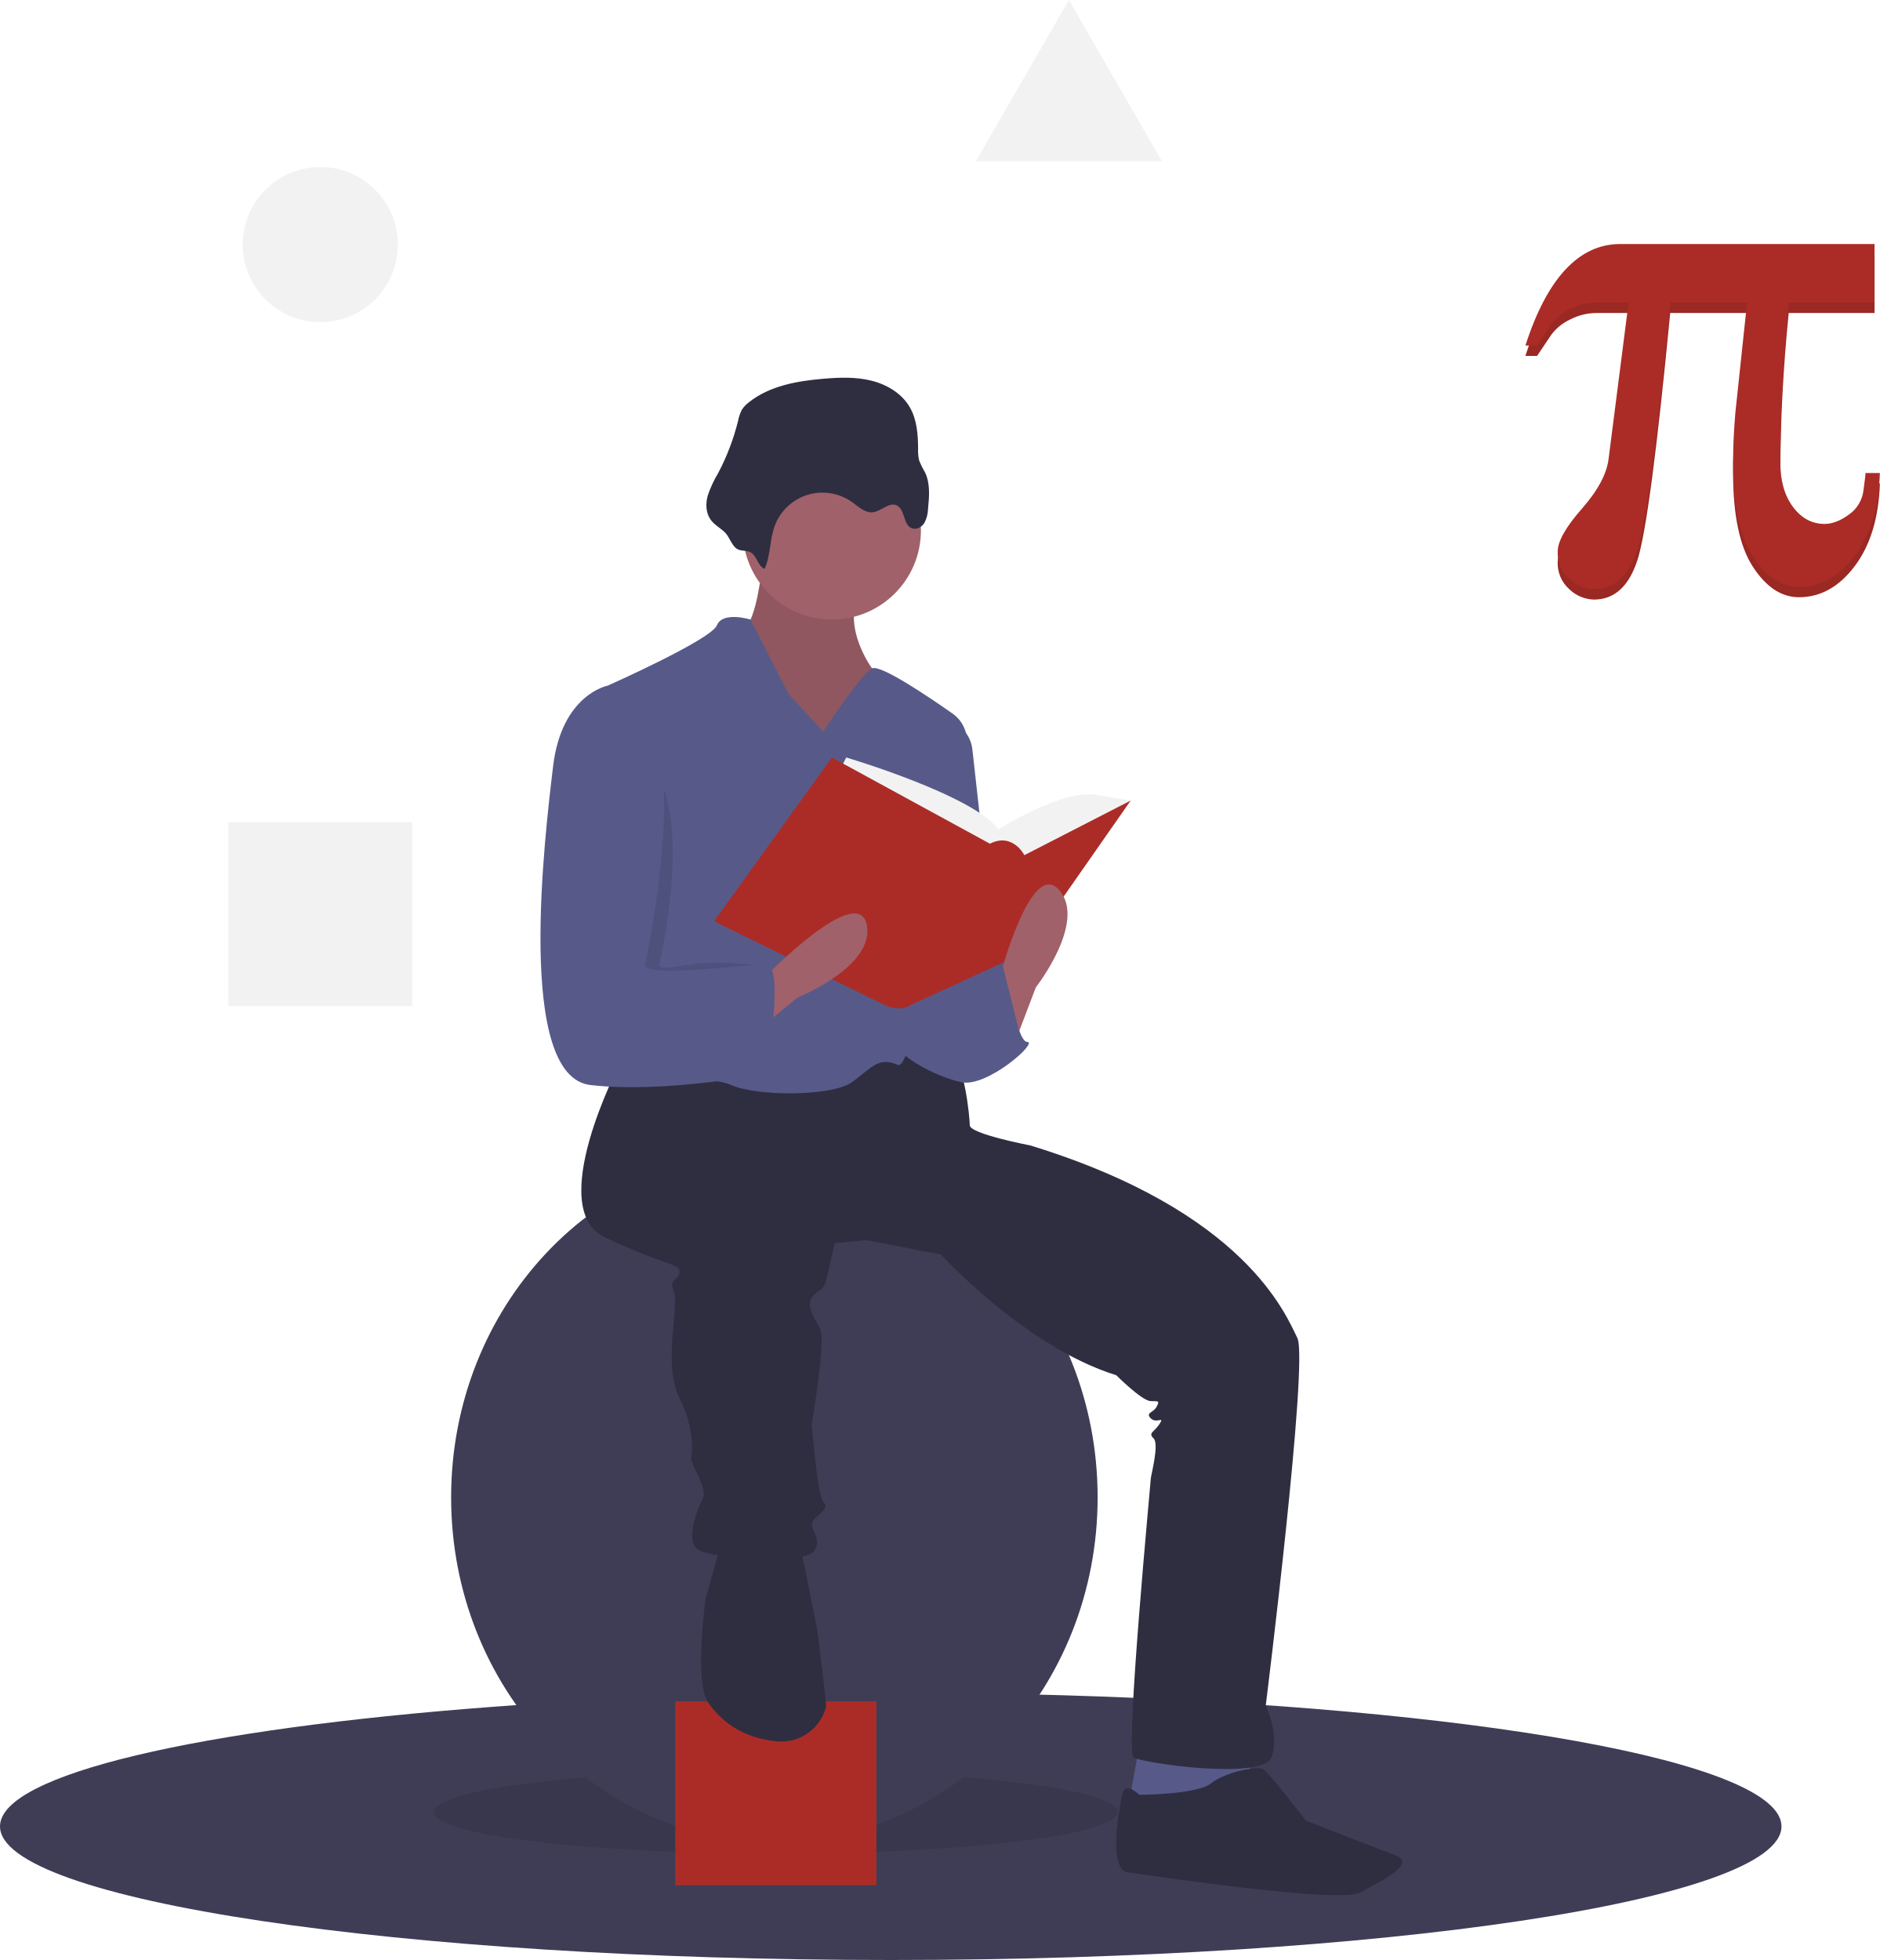
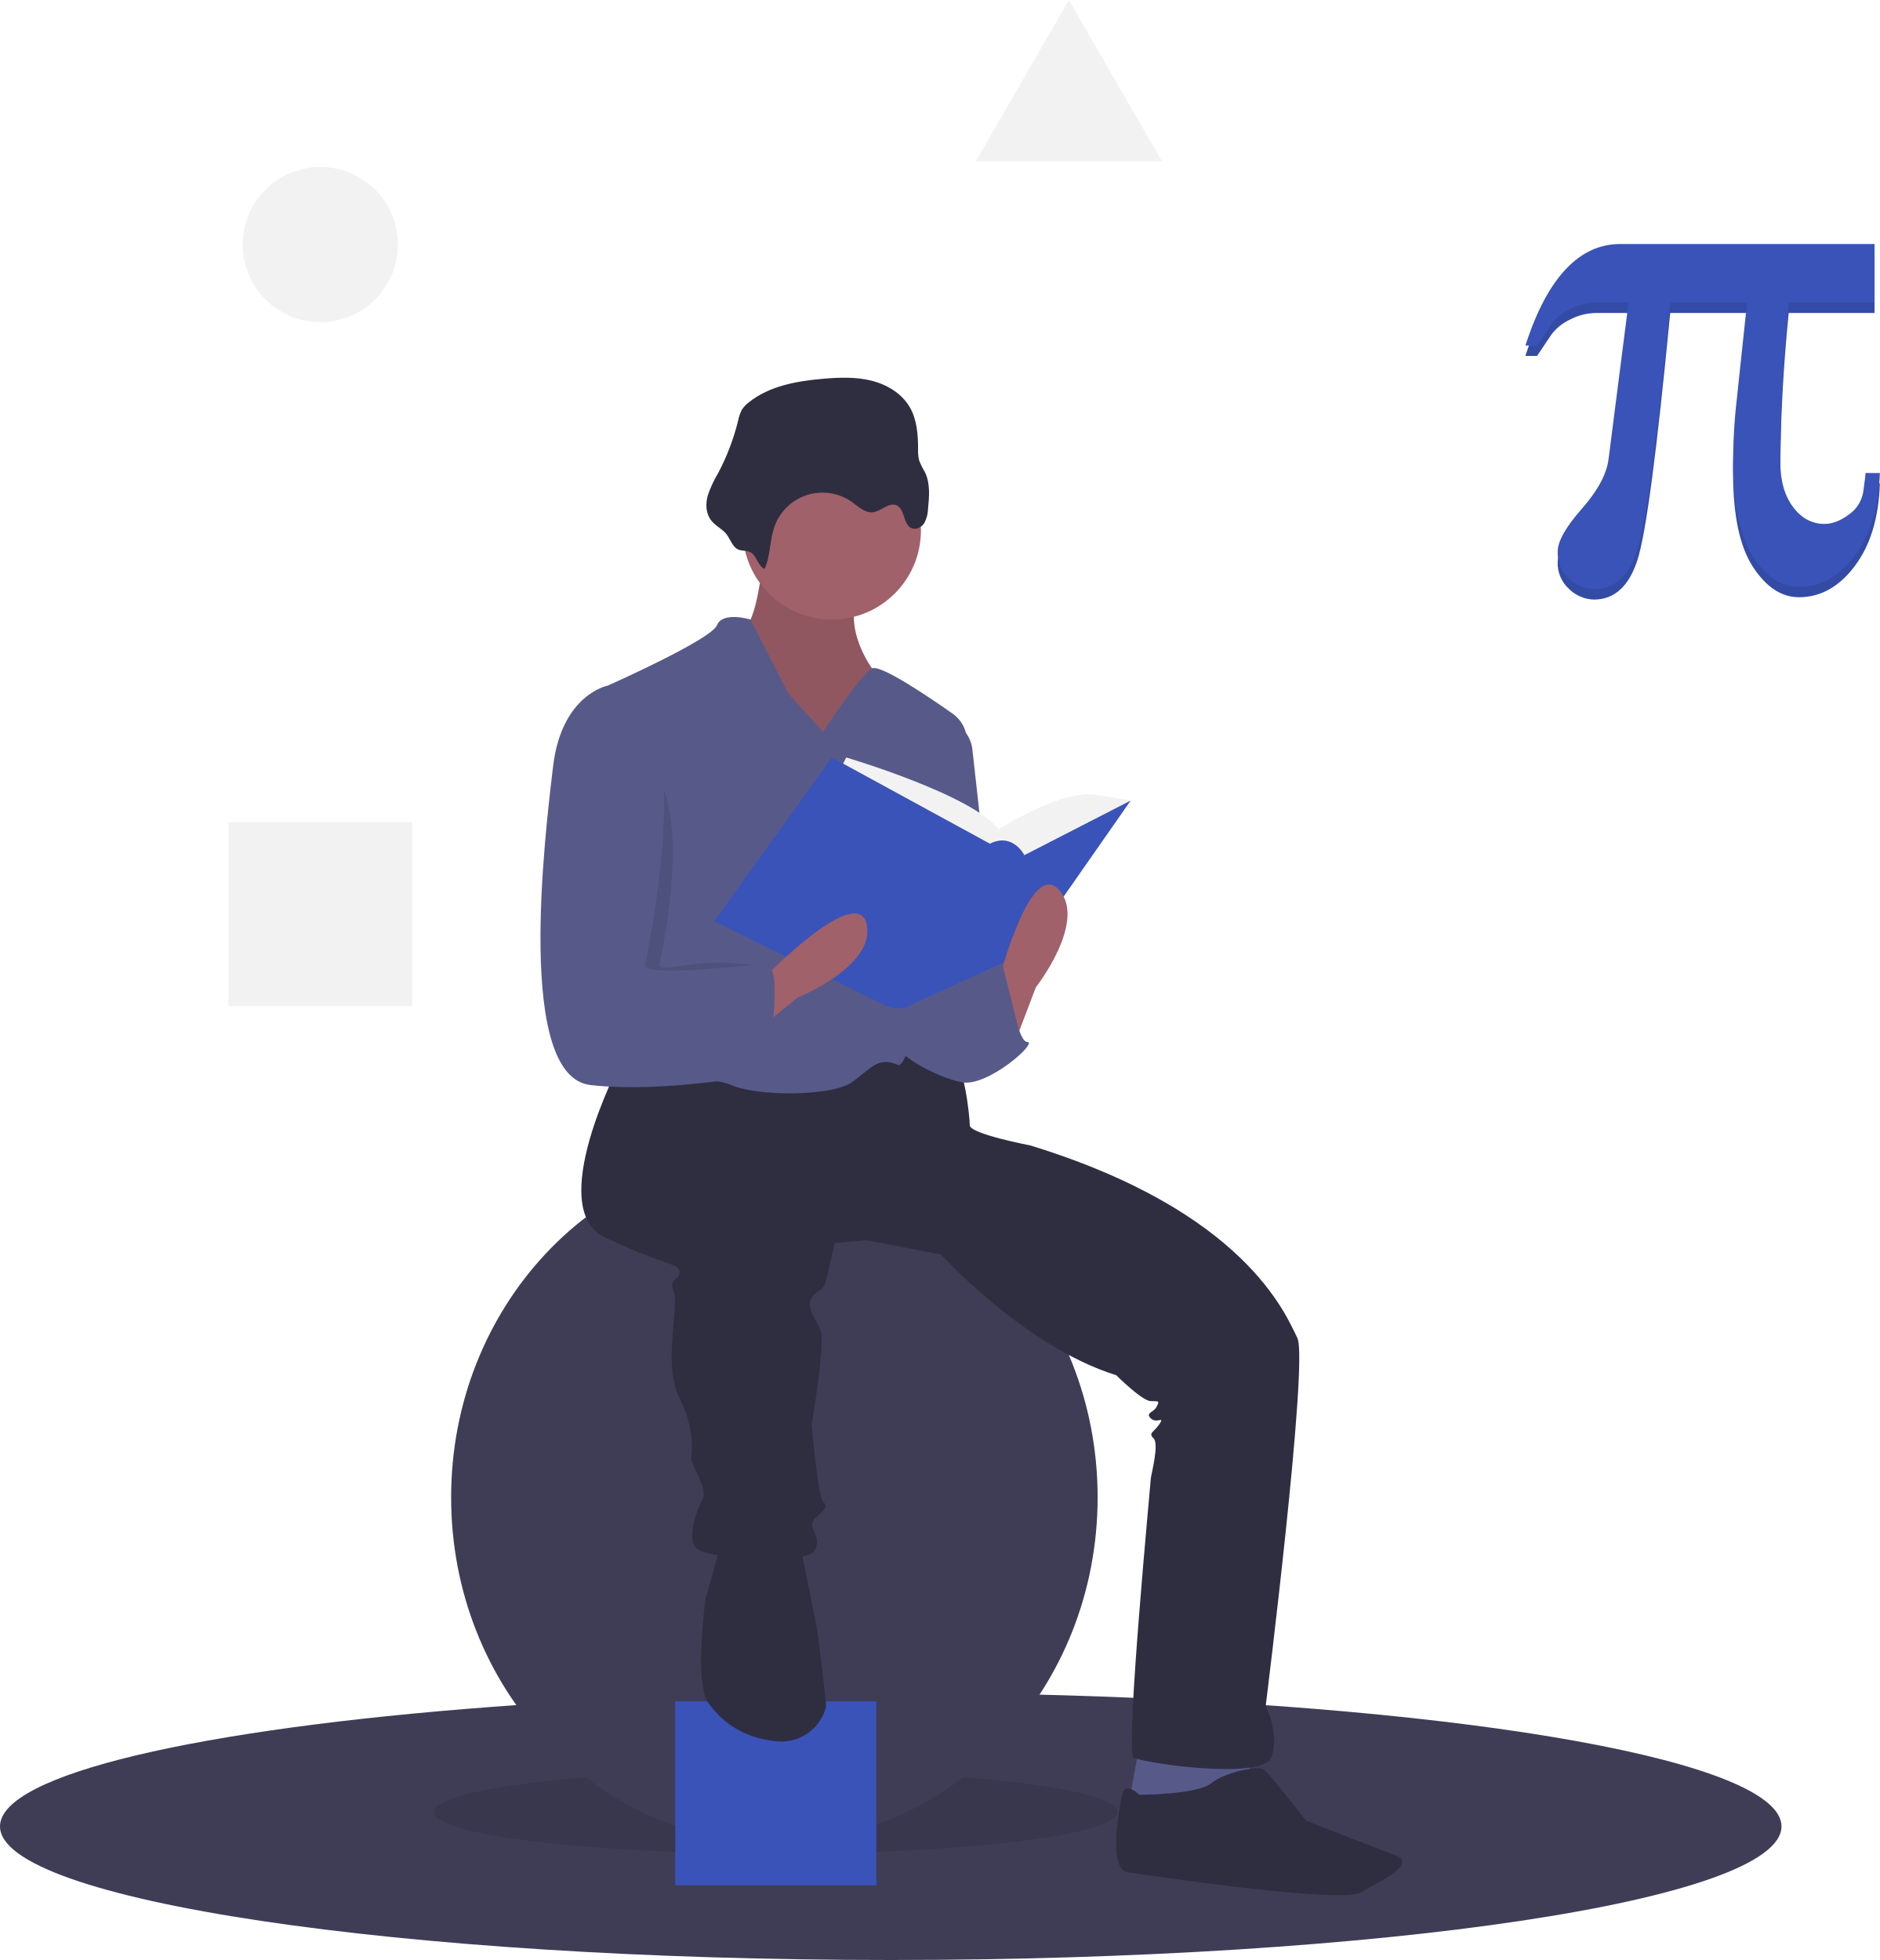
<svg xmlns="http://www.w3.org/2000/svg" data-name="Layer 1" width="654.237" height="682.114" viewBox="0 0 654.237 682.114">
  <path d="M892.882,744.557c0,25.68-138.79,46.5-310,46.5s-310-20.82-310-46.5c0-18.18,69.57-33.93,170.96-41.57,41.81-3.16,89.05-4.93,139.04-4.93,20.55,0,40.63.3,60.05.87C785.402,703.127,892.882,721.957,892.882,744.557Z" transform="translate(-272.8817 -108.9432)" fill="#3f3d56" />
  <ellipse cx="270" cy="630.614" rx="119" ry="14.5" opacity="0.1" />
  <ellipse cx="269.5" cy="521.114" rx="112.5" ry="120" fill="#3f3d56" />
-   <rect x="235" y="592.114" width="70" height="64" fill="#ab2c27" />
+   <rect x="235" y="592.114" width="70" height="64" fill="#3A53B8" />
  <polygon points="396.5 607.614 392.5 629.614 418.5 633.614 435.5 623.614 434.5 607.614 396.5 607.614" fill="#575a89" />
  <path d="M538.382,303.557s-2,23-7,24,11,41,11,41h24l19-5-9-22s-12-16-3-29S538.382,303.557,538.382,303.557Z" transform="translate(-272.8817 -108.9432)" fill="#a0616a" />
  <path d="M538.382,303.557s-2,23-7,24,11,41,11,41h24l19-5-9-22s-12-16-3-29S538.382,303.557,538.382,303.557Z" transform="translate(-272.8817 -108.9432)" opacity="0.1" />
  <path d="M488.382,479.557s-26,50-5,60,26,9,26,12-4,2-2,7-4,25,2,37,4,21,4,21,0,1,2,5,3,7,2,9-7,15-1,18,37,5,40,0-3-8,0-11,5-4,3-6-4-27-4-27,5-29,3-33-5-8-3-11,4-2,5-6,3-13,3-13l11-1,26,5s29,32,61,42c0,0,9,9,12,9s3,0,2,2-4,2-2,4,5-1,3,2-4,3-2,5-1,13-1,14-9,95-6,97,45,8,48,0-2-18-2-18,15-120,11-128-18-44-93-67c0,0-21-4-21-7s-2-22-6-23-27-2-27-2l-29,9-40-7Z" transform="translate(-272.8817 -108.9432)" fill="#2f2e41" />
  <path d="M523.382,647.557l-5,18s-4,29,1,36c3.927,5.498,10.94,12.231,23.944,13.412a16.071,16.071,0,0,0,16.779-11.118,5.007,5.007,0,0,0,.277-1.294c0-2-3-26-3-26l-5-25-1-7Z" transform="translate(-272.8817 -108.9432)" fill="#2f2e41" />
  <path d="M669.382,733.557s-5-5-6,0-5,26,2,27,74,11,81,7,20-10,12-13-31-12-31-12-13-17-15-18-13,1-18,5S669.382,733.557,669.382,733.557Z" transform="translate(-272.8817 -108.9432)" fill="#2f2e41" />
  <circle cx="289.5" cy="184.614" r="31" fill="#a0616a" />
  <path d="M559.382,363.557l-12-13-13.301-26s-9.699-3-11.699,2-38,21-38,21,9,84,5,92-11,40-5,43,34,0,43,4,35,4,42-1,9-9,16-6c5.959,2.554,19.891-84.761,23.902-110.781a11.844,11.844,0,0,0-4.908-11.51c-8.973-6.294-25.133-17.14-27.994-15.709C572.382,343.557,559.382,363.557,559.382,363.557Z" transform="translate(-272.8817 -108.9432)" fill="#575a89" />
  <path d="M602.382,359.557h0a11.86,11.86,0,0,1,8.911,10.196l8.089,72.804s-20,43-30,14S602.382,359.557,602.382,359.557Z" transform="translate(-272.8817 -108.9432)" fill="#575a89" />
  <path d="M600.382,449.557l22-6s4,28,8,28-14,16-23,14-22-9-23-14,9-26,9-26Z" transform="translate(-272.8817 -108.9432)" fill="#575a89" />
  <path d="M538.98,306.93c2.108-4.648,1.742-10.07,3.485-14.867a17.727,17.727,0,0,1,26.953-8.381c2.242,1.598,4.489,3.844,7.226,3.539,2.947-.329,5.575-3.616,8.284-2.411,3.003,1.335,2.192,6.717,5.234,7.96,1.601.654,3.494-.353,4.417-1.816a11.225,11.225,0,0,0,1.286-4.976c.42-4.265.799-8.779-1.051-12.645a30.289,30.289,0,0,1-2.028-4.09,13.994,13.994,0,0,1-.386-4.034c-.017-5.013-.383-10.242-2.906-14.574-2.8-4.807-7.974-7.881-13.373-9.222s-11.055-1.136-16.598-.666c-9.163.776-18.719,2.439-25.939,8.135a10.147,10.147,0,0,0-2.493,2.62,13.525,13.525,0,0,0-1.328,3.841,79.45,79.45,0,0,1-6.968,18.277,39.656,39.656,0,0,0-3.595,7.765c-.766,2.754-.714,5.893.889,8.261,1.305,1.927,3.391,2.955,5.029,4.53,1.624,1.561,2.384,4.564,4.183,5.747,1.57,1.032,3.451.304,5.053,1.398C536.41,302.725,536.558,305.804,538.98,306.93Z" transform="translate(-272.8817 -108.9432)" fill="#2f2e41" />
  <path d="M564.382,378.557l3-6s44,13,53,25c0,0,22-14,34-12l12,2-37,33-47-4Z" transform="translate(-272.8817 -108.9432)" fill="#f2f2f2" />
-   <path d="M562.382,372.557l-41,57,59,29s5.516,3,9.758,0l39.242-18,37-53-37,19s-4-8-12-4Z" transform="translate(-272.8817 -108.9432)" fill="#ab2c27" />
+   <path d="M562.382,372.557l-41,57,59,29s5.516,3,9.758,0l39.242-18,37-53-37,19s-4-8-12-4Z" transform="translate(-272.8817 -108.9432)" fill="#3A53B8" />
  <path d="M625.382,473.557l8-21s18-23,8-34-21,32-21,32Z" transform="translate(-272.8817 -108.9432)" fill="#a0616a" />
  <path d="M533.079,470.206l17.456-14.152s27.11-10.865,23.979-25.397-34.221,17.145-34.221,17.145Z" transform="translate(-272.8817 -108.9432)" fill="#a0616a" />
  <path d="M489.882,369.057h-1s-15.5-18.5-18.5,6.5-13,108,13,111,44.5-12.5,44.5-12.5,19-29,12-29c-3.387,0-12.598-1.521-21-1-8.963.556-17.016,3.081-16.5.5C503.382,439.557,517.882,376.057,489.882,369.057Z" transform="translate(-272.8817 -108.9432)" opacity="0.1" />
  <path d="M488.382,349.557l-4-2s-16,3-19,28-13,108,13,111,61-4,61-4,7-38,0-38-43,5-42,0S516.382,356.557,488.382,349.557Z" transform="translate(-272.8817 -108.9432)" fill="#575a89" />
  <polygon points="338 353.114 349.027 336.213 356 364.114 338 372.114 338 353.114" fill="#575a89" />
  <circle cx="111.473" cy="85.114" r="27" fill="#f2f2f2" />
  <rect x="79.473" y="286.114" width="64" height="64" fill="#f2f2f2" />
  <polygon points="372 0 388.199 28.057 404.397 56.114 372 56.114 339.603 56.114 355.801 28.057 372 0" fill="#f2f2f2" />
-   <path d="M927.118,277.172q-.581,17.955-8.745,28.784-8.166,10.829-19.401,10.83-9.152,0-16.042-10.599-6.893-10.598-6.892-32.606,0-4.865.232-9.266.231-4.401.579-8.34l4.054-38.108H854.145Q847.196,290.145,842.736,303.871q-4.46,13.726-15.116,13.726a12.78,12.78,0,0,1-8.572-3.591,12.064,12.064,0,0,1-4.054-9.498q0-5.326,8.398-14.884,8.397-9.556,9.324-17.432l6.95-54.324H828.431a19.911,19.911,0,0,0-9.093,2.259,17.156,17.156,0,0,0-6.545,5.27l-4.981,7.413H803.759q5.674-17.605,13.958-26.467,8.28-8.861,19.054-8.861H925.265v20.386H895.381q-1.39,13.9-2.143,27.799-.755,13.9-.753,27.915,0,9.499,4.402,15.405,4.401,5.907,11.004,5.907,4.053,0,8.513-3.301a11.97,11.97,0,0,0,5.039-8.629q.348-2.547.521-3.996.174-1.447.174-1.795Z" transform="translate(-272.8817 -108.9432)" fill="#ab2c27" />
+   <path d="M927.118,277.172q-.581,17.955-8.745,28.784-8.166,10.829-19.401,10.83-9.152,0-16.042-10.599-6.893-10.598-6.892-32.606,0-4.865.232-9.266.231-4.401.579-8.34l4.054-38.108H854.145Q847.196,290.145,842.736,303.871q-4.46,13.726-15.116,13.726a12.78,12.78,0,0,1-8.572-3.591,12.064,12.064,0,0,1-4.054-9.498q0-5.326,8.398-14.884,8.397-9.556,9.324-17.432l6.95-54.324H828.431a19.911,19.911,0,0,0-9.093,2.259,17.156,17.156,0,0,0-6.545,5.27l-4.981,7.413H803.759q5.674-17.605,13.958-26.467,8.28-8.861,19.054-8.861H925.265v20.386H895.381q-1.39,13.9-2.143,27.799-.755,13.9-.753,27.915,0,9.499,4.402,15.405,4.401,5.907,11.004,5.907,4.053,0,8.513-3.301a11.97,11.97,0,0,0,5.039-8.629q.348-2.547.521-3.996.174-1.447.174-1.795Z" transform="translate(-272.8817 -108.9432)" fill="#3A53B8" />
  <path d="M927.118,277.172q-.581,17.955-8.745,28.784-8.166,10.829-19.401,10.83-9.152,0-16.042-10.599-6.893-10.598-6.892-32.606,0-4.865.232-9.266.231-4.401.579-8.34l4.054-38.108H854.145Q847.196,290.145,842.736,303.871q-4.46,13.726-15.116,13.726a12.78,12.78,0,0,1-8.572-3.591,12.064,12.064,0,0,1-4.054-9.498q0-5.326,8.398-14.884,8.397-9.556,9.324-17.432l6.95-54.324H828.431a19.911,19.911,0,0,0-9.093,2.259,17.156,17.156,0,0,0-6.545,5.27l-4.981,7.413H803.759q5.674-17.605,13.958-26.467,8.28-8.861,19.054-8.861H925.265v20.386H895.381q-1.39,13.9-2.143,27.799-.755,13.9-.753,27.915,0,9.499,4.402,15.405,4.401,5.907,11.004,5.907,4.053,0,8.513-3.301a11.97,11.97,0,0,0,5.039-8.629q.348-2.547.521-3.996.174-1.447.174-1.795Z" transform="translate(-272.8817 -108.9432)" opacity="0.1" />
-   <path d="M927.118,273.553q-.581,17.955-8.745,28.784-8.166,10.829-19.401,10.83-9.152,0-16.042-10.599-6.893-10.598-6.892-32.606,0-4.865.232-9.266.231-4.401.579-8.34l4.054-38.108H854.145Q847.196,286.526,842.736,300.252q-4.46,13.726-15.116,13.726a12.78,12.78,0,0,1-8.572-3.591,12.064,12.064,0,0,1-4.054-9.498q0-5.326,8.398-14.884,8.397-9.556,9.324-17.432l6.95-54.324H828.431a19.911,19.911,0,0,0-9.093,2.259,17.156,17.156,0,0,0-6.545,5.27l-4.981,7.413H803.759q5.674-17.605,13.958-26.467,8.28-8.861,19.054-8.861H925.265v20.386H895.381q-1.39,13.9-2.143,27.799-.755,13.9-.753,27.915,0,9.499,4.402,15.405,4.401,5.907,11.004,5.907,4.053,0,8.513-3.301a11.97,11.97,0,0,0,5.039-8.629q.348-2.547.521-3.996.174-1.447.174-1.795Z" transform="translate(-272.8817 -108.9432)" fill="#ab2c27" />
+   <path d="M927.118,273.553q-.581,17.955-8.745,28.784-8.166,10.829-19.401,10.83-9.152,0-16.042-10.599-6.893-10.598-6.892-32.606,0-4.865.232-9.266.231-4.401.579-8.34l4.054-38.108H854.145Q847.196,286.526,842.736,300.252q-4.46,13.726-15.116,13.726a12.78,12.78,0,0,1-8.572-3.591,12.064,12.064,0,0,1-4.054-9.498q0-5.326,8.398-14.884,8.397-9.556,9.324-17.432l6.95-54.324H828.431a19.911,19.911,0,0,0-9.093,2.259,17.156,17.156,0,0,0-6.545,5.27l-4.981,7.413H803.759q5.674-17.605,13.958-26.467,8.28-8.861,19.054-8.861H925.265v20.386H895.381q-1.39,13.9-2.143,27.799-.755,13.9-.753,27.915,0,9.499,4.402,15.405,4.401,5.907,11.004,5.907,4.053,0,8.513-3.301a11.97,11.97,0,0,0,5.039-8.629q.348-2.547.521-3.996.174-1.447.174-1.795Z" transform="translate(-272.8817 -108.9432)" fill="#3A53B8" />
</svg>
